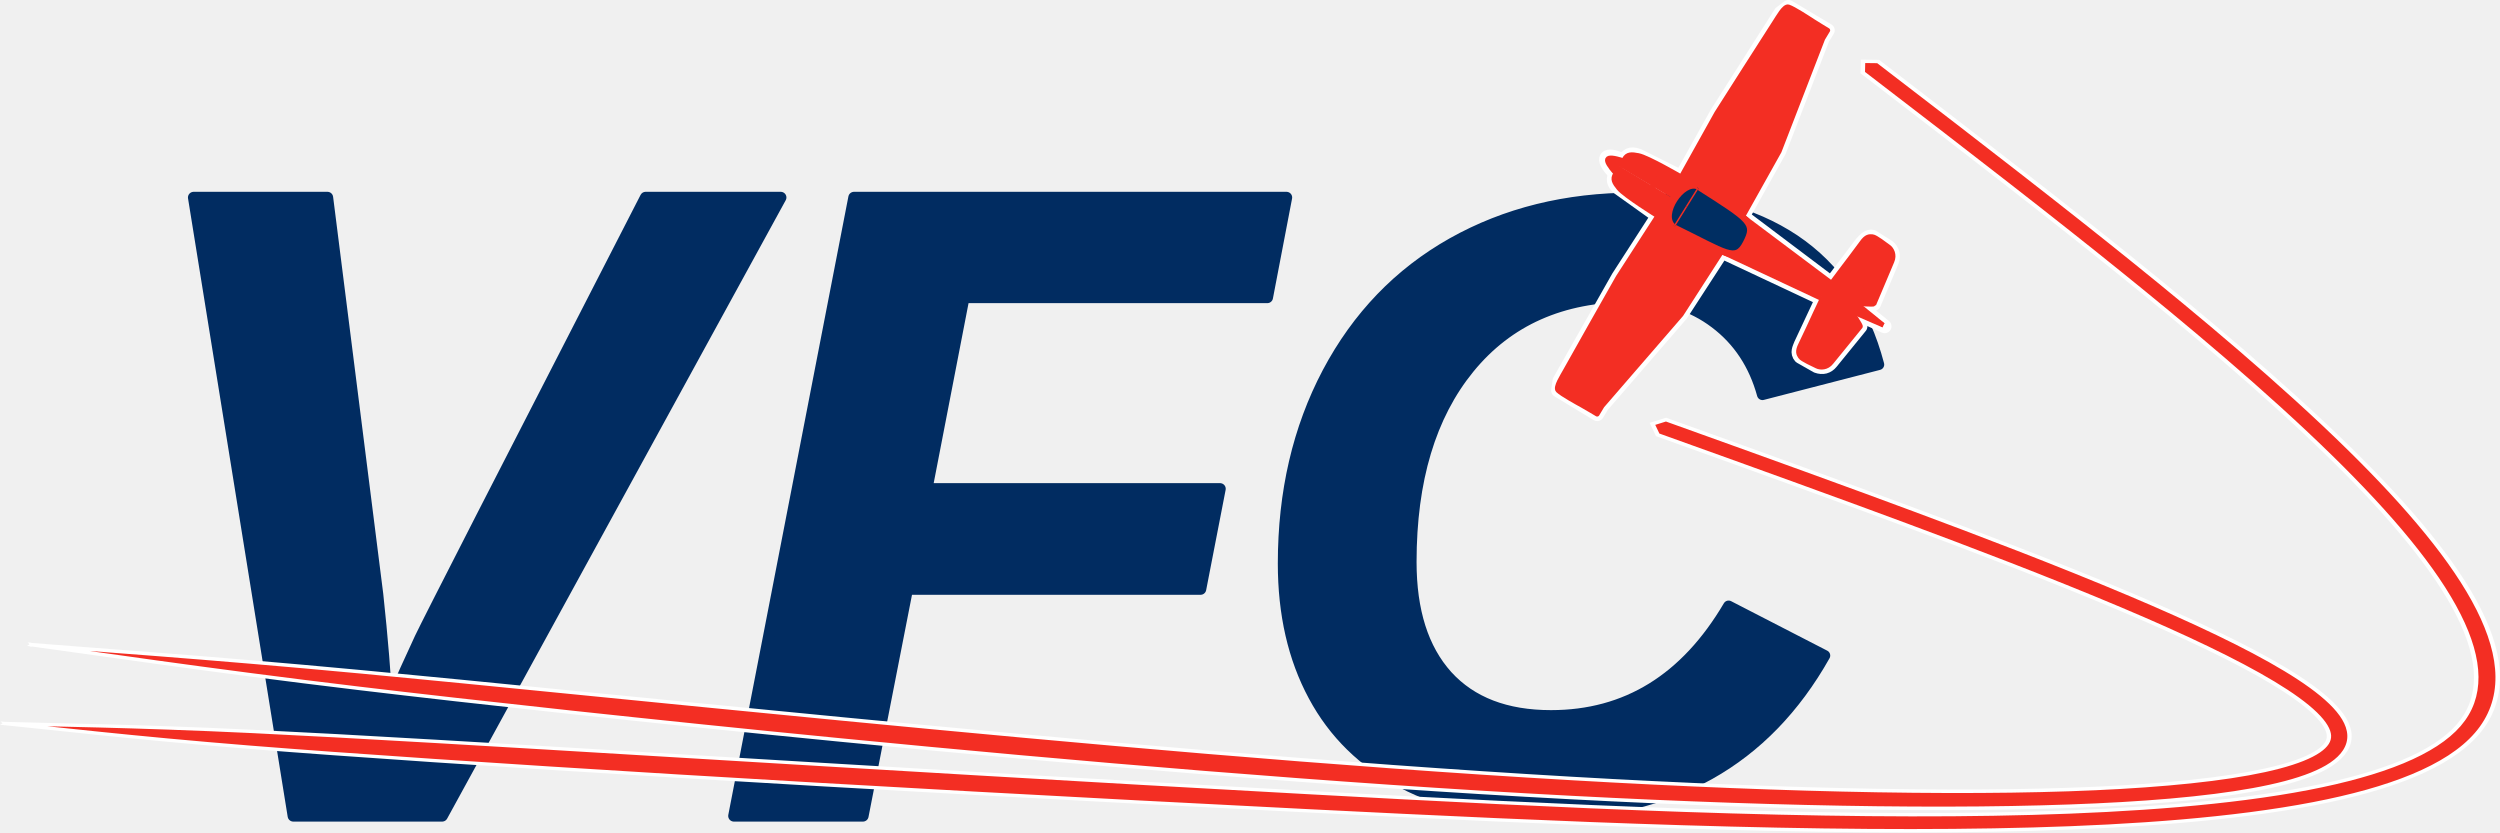
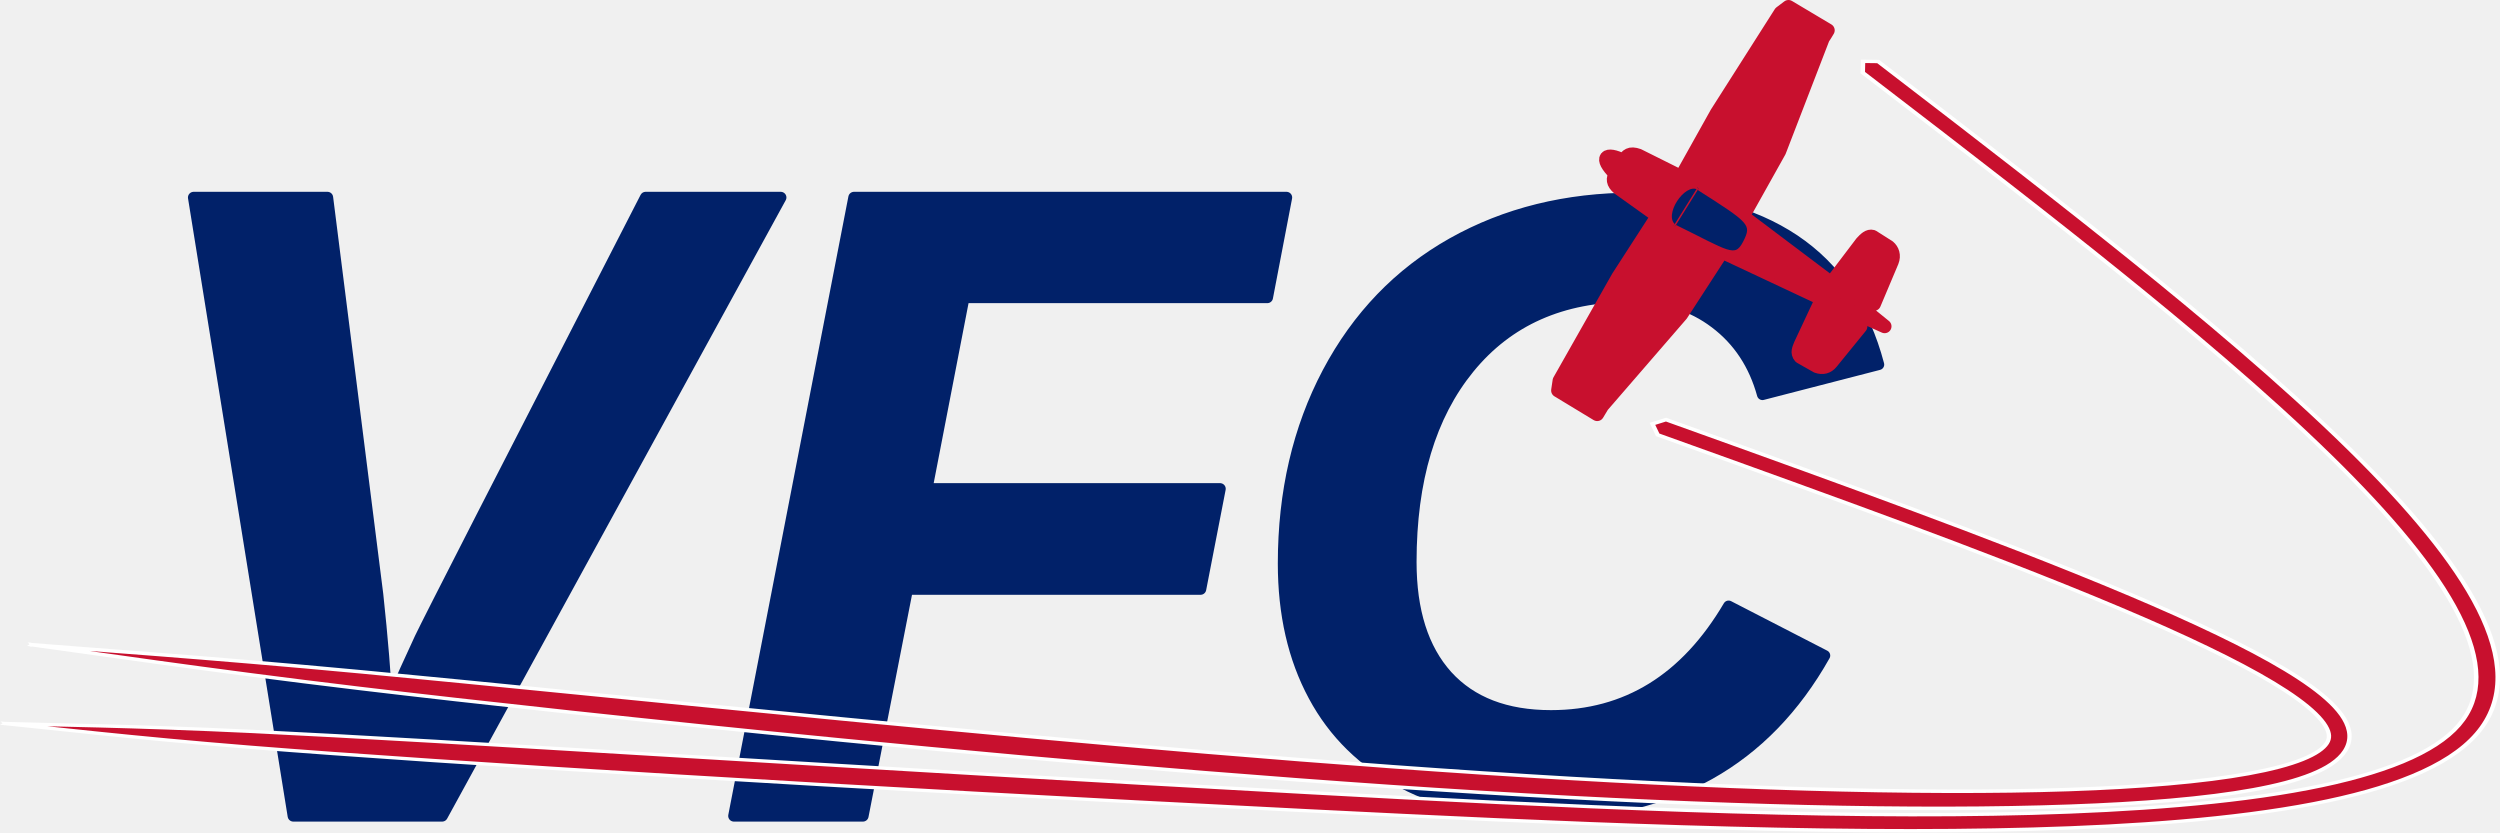
<svg xmlns="http://www.w3.org/2000/svg" width="321.264mm" height="106.971mm" viewBox="0 0 321.264 106.971" version="1.1" id="svg1" xml:space="preserve">
  <defs id="defs1">
    <marker markerWidth="1.05" markerHeight="1" refX="0" refY="0" orient="auto-start-reverse" id="CapRibbon1-7" viewBox="0 0 1.05 1" style="overflow:visible" preserveAspectRatio="xMidYMid" markerUnits="strokeWidth">
      <path style="fill:context-stroke;stroke-linecap:butt" d="M 0,-1 H 2 L 1,0 2,1 H 0 L -0.1,0 Z" transform="scale(0.5)" id="path62-5" />
    </marker>
    <marker markerWidth="0.525" markerHeight="1" refX="0" refY="0" orient="auto-start-reverse" id="CapTriangle-3" viewBox="0 0 0.525 1" style="overflow:visible" preserveAspectRatio="xMidYMid">
      <path style="fill:context-stroke;stroke-linecap:butt" d="M 0,-1 1,0 0,1 -0.05,0 Z" transform="scale(0.5)" id="path61-5" />
    </marker>
    <marker markerWidth="1.05" markerHeight="1" refX="0" refY="0" orient="auto-start-reverse" id="CapRibbon1" viewBox="0 0 1.05 1" style="overflow:visible" preserveAspectRatio="xMidYMid" markerUnits="strokeWidth">
      <path style="fill:context-stroke;stroke-linecap:butt" d="M 0,-1 H 2 L 1,0 2,1 H 0 L -0.1,0 Z" transform="scale(0.5)" id="path62" />
    </marker>
    <marker markerWidth="0.525" markerHeight="1" refX="0" refY="0" orient="auto-start-reverse" id="CapTriangle" viewBox="0 0 0.525 1" style="overflow:visible" preserveAspectRatio="xMidYMid">
      <path style="fill:context-stroke;stroke-linecap:butt" d="M 0,-1 1,0 0,1 -0.05,0 Z" transform="scale(0.5)" id="path61" />
    </marker>
  </defs>
  <g id="layer1" transform="translate(66.65112,220.9103)">
    <g id="g4" transform="translate(6.4,4.9)">
      <g id="g7">
-         <g id="g1" transform="matrix(2.219133,0,0,3.110194,-103.1646,-274.9773)" style="fill:#012c61;fill-opacity:1;stroke:#012c61;stroke-width:0.403;stroke-linejoin:round;stroke-dasharray:none;stroke-opacity:1">
-           <g id="g6" style="fill:#012c61;fill-opacity:1;stroke:#012c61;stroke-width:0.537;stroke-dasharray:none;stroke-opacity:1">
-             <text xml:space="preserve" style="font-style:normal;font-variant:normal;font-weight:normal;font-stretch:normal;font-size:43.974px;font-family:Arial;-inkscape-font-specification:Arial;text-align:start;writing-mode:lr-tb;direction:ltr;text-anchor:start;fill:#012c61;fill-opacity:1;stroke:#012c61;stroke-width:0.555;stroke-dasharray:none;stroke-opacity:1" x="17.261" y="58.624" id="text2" transform="scale(1.183865,0.8446911)">
-               <tspan id="tspan2" style="font-style:italic;font-variant:normal;font-weight:bold;font-stretch:normal;font-family:Arial;-inkscape-font-specification:'Arial Bold Italic';fill:#012c61;fill-opacity:1;stroke:#012c61;stroke-width:0.555;stroke-dasharray:none;stroke-opacity:1" x="17.261" y="58.624">VF</tspan>
+         <g id="g1" transform="matrix(2.219133,0,0,3.110194,-103.1646,-274.9773)" style="fill:#012169;fill-opacity:1;stroke:#012169;stroke-width:0.403;stroke-linejoin:round;stroke-dasharray:none;stroke-opacity:1">
+           <g id="g6" style="fill:#012169;fill-opacity:1;stroke:#012169;stroke-width:0.537;stroke-dasharray:none;stroke-opacity:1">
+             <text xml:space="preserve" style="font-style:normal;font-variant:normal;font-weight:normal;font-stretch:normal;font-size:43.974px;font-family:Arial;-inkscape-font-specification:Arial;text-align:start;writing-mode:lr-tb;direction:ltr;text-anchor:start;fill:#012169;fill-opacity:1;stroke:#012169;stroke-width:0.555;stroke-dasharray:none;stroke-opacity:1" x="17.261" y="58.624" id="text2" transform="scale(1.183865,0.8446911)">
+               <tspan id="tspan2" style="font-style:italic;font-variant:normal;font-weight:bold;font-stretch:normal;font-family:Arial;-inkscape-font-specification:'Arial Bold Italic';fill:#012169;fill-opacity:1;stroke:#012169;stroke-width:0.555;stroke-dasharray:none;stroke-opacity:1" x="17.261" y="58.624">VF</tspan>
            </text>
-             <text xml:space="preserve" style="font-style:normal;font-variant:normal;font-weight:normal;font-stretch:normal;font-size:42.52px;font-family:Arial;-inkscape-font-specification:Arial;text-align:start;writing-mode:lr-tb;direction:ltr;text-anchor:start;fill:#012c61;fill-opacity:1;stroke:#012c61;stroke-width:0.537;stroke-linejoin:round;stroke-dasharray:none;stroke-opacity:1" x="72.155" y="58.093" id="text2-3" transform="scale(1.183865,0.8446911)">
-               <tspan id="tspan2-5" style="font-style:italic;font-variant:normal;font-weight:bold;font-stretch:normal;font-family:Arial;-inkscape-font-specification:'Arial Bold Italic';fill:#012c61;fill-opacity:1;stroke:#012c61;stroke-width:0.537;stroke-dasharray:none;stroke-opacity:1" x="72.155" y="58.093">C</tspan>
+             <text xml:space="preserve" style="font-style:normal;font-variant:normal;font-weight:normal;font-stretch:normal;font-size:42.52px;font-family:Arial;-inkscape-font-specification:Arial;text-align:start;writing-mode:lr-tb;direction:ltr;text-anchor:start;fill:#012169;fill-opacity:1;stroke:#012169;stroke-width:0.537;stroke-linejoin:round;stroke-dasharray:none;stroke-opacity:1" x="72.155" y="58.093" id="text2-3" transform="scale(1.183865,0.8446911)">
+               <tspan id="tspan2-5" style="font-style:italic;font-variant:normal;font-weight:bold;font-stretch:normal;font-family:Arial;-inkscape-font-specification:'Arial Bold Italic';fill:#012169;fill-opacity:1;stroke:#012169;stroke-width:0.537;stroke-dasharray:none;stroke-opacity:1" x="72.155" y="58.093">C</tspan>
            </text>
          </g>
        </g>
-         <path style="fill:#f32e23;fill-opacity:1;fill-rule:nonzero;stroke:#ffffff;stroke-width:0.363;stroke-dasharray:none;stroke-opacity:1;marker-start:url(#CapRibbon1);marker-end:url(#CapTriangle)" d="m -38.563,-107.317 c 4.33,0.715 14.599,2.625 27.478,4.523 9.576,1.412 24.46,3.427 40.407,5.351 19.728,2.38 41.466,4.672 61.214,5.954 9.38,0.609 18.039,0.974 25.755,1.09 8.252,0.124 15.082,-0.042 20.578,-0.434 2.801,-0.2 5.446,-0.476 7.817,-0.849 2.245,-0.352 4.248,-0.791 5.913,-1.335 0.812,-0.265 1.549,-0.557 2.199,-0.88 0.642,-0.319 1.209,-0.673 1.681,-1.07 0.469,-0.395 0.854,-0.841 1.117,-1.347 0.131,-0.253 0.231,-0.519 0.294,-0.796 0.064,-0.277 0.09,-0.561 0.079,-0.848 -0.021,-0.575 -0.188,-1.142 -0.454,-1.692 -0.267,-0.552 -0.643,-1.103 -1.099,-1.649 -0.926,-1.109 -2.234,-2.259 -3.801,-3.427 -1.635,-1.219 -3.576,-2.475 -5.702,-3.739 -2.267,-1.348 -4.756,-2.712 -7.312,-4.047 -6.096,-3.183 -13,-6.417 -18.197,-8.803 -1.432,-0.657 -2.799,-1.279 -4.035,-1.84 -6.438,-2.917 -15.367,-6.864 -16.763,-7.483 l -1.137,0.439 0.439,1.137 c 1.4,0.621 10.32,4.564 16.75,7.478 1.235,0.559 2.598,1.18 4.027,1.836 5.192,2.383 12.063,5.602 18.118,8.764 2.538,1.325 4.997,2.673 7.229,4.001 2.095,1.246 3.982,2.469 5.553,3.64 1.516,1.13 2.705,2.187 3.508,3.15 0.393,0.471 0.681,0.904 0.871,1.296 0.189,0.39 0.273,0.722 0.283,1.003 0.005,0.14 -0.008,0.273 -0.037,0.4 -0.029,0.128 -0.076,0.257 -0.144,0.387 -0.136,0.262 -0.361,0.54 -0.697,0.823 -0.34,0.287 -0.784,0.57 -1.337,0.845 -0.558,0.277 -1.215,0.539 -1.968,0.785 -1.547,0.505 -3.454,0.927 -5.646,1.271 -2.31,0.363 -4.904,0.635 -7.672,0.832 -5.427,0.387 -12.212,0.519 -20.422,0.345 -7.678,-0.162 -16.305,-0.586 -25.654,-1.252 -19.717,-1.405 -41.342,-3.803 -61.088,-6.154 -16.188,-1.927 -30.548,-3.744 -40.442,-4.89 -13.172,-1.525 -23.073,-2.34 -27.703,-2.814 z" id="path1" transform="matrix(1.531114,0,0,1.240243,-9.937537,-9.86296)" />
-         <path style="fill:#f32e23;fill-opacity:1;fill-rule:nonzero;stroke:#ffffff;stroke-width:0.379;stroke-dasharray:none;stroke-opacity:1;marker-start:url(#CapRibbon1-7);marker-end:url(#CapTriangle-3)" d="m 17.645,18.019 c 3.356,0.439 10.75,1.625 20.606,2.688 8.131,0.877 20.78,2.029 35.862,3.262 15.33,1.254 33.157,2.592 53.063,3.94 10.406,0.705 20.918,1.38 31.163,1.804 10.977,0.453 20.783,0.579 29.419,0.255 8.492,-0.318 16.832,-1.125 23.548,-2.872 3.171,-0.825 5.997,-1.863 8.332,-3.172 1.154,-0.647 2.192,-1.362 3.093,-2.152 0.9,-0.789 1.663,-1.654 2.27,-2.601 0.608,-0.949 1.05,-1.968 1.338,-3.046 0.289,-1.083 0.42,-2.219 0.413,-3.396 -0.014,-2.391 -0.6,-4.959 -1.597,-7.627 -1.037,-2.777 -2.528,-5.685 -4.311,-8.639 -1.902,-3.15 -4.147,-6.371 -6.54,-9.542 -5.707,-7.562 -12.674,-15.37 -17.98,-21.145 -1.463,-1.592 -2.865,-3.1 -4.138,-4.459 -6.625,-7.077 -15.946,-16.692 -17.401,-18.198 l -1.273,-0.022 -0.022,1.273 c 1.461,1.512 10.769,11.114 17.381,18.177 1.27,1.356 2.668,2.86 4.126,4.447 5.298,5.767 12.216,13.523 17.868,21.012 2.368,3.138 4.575,6.306 6.436,9.388 1.746,2.893 3.18,5.698 4.166,8.339 0.95,2.542 1.47,4.893 1.483,7.008 0.006,1.036 -0.109,2.01 -0.352,2.921 -0.241,0.905 -0.61,1.751 -1.114,2.539 -0.505,0.788 -1.152,1.527 -1.941,2.219 -0.792,0.694 -1.722,1.339 -2.786,1.935 -2.158,1.209 -4.828,2.199 -7.905,3 -6.528,1.698 -14.715,2.499 -23.162,2.815 -8.562,0.321 -18.333,0.162 -29.27,-0.343 C 148.212,27.355 137.715,26.618 127.322,25.852 107.319,24.377 89.737,22.945 74.299,21.688 58.964,20.44 46.824,19.455 38.405,18.913 28.43,18.27 21.096,18.168 17.645,18.019 Z" id="path1-9" transform="matrix(1.532024,0,0,1.135791,-99.46959,-153.2987)" />
-         <g id="g3" transform="matrix(1.962035,-0.4891902,0.4891902,1.962035,-138.578,-191.1887)" style="fill:#f32e23;fill-opacity:1;stroke:#f32e23;stroke-opacity:1">
-           <g id="g5">
-             <path style="fill:none;stroke:#ffffff;stroke-width:0.872;stroke-linecap:square;stroke-linejoin:round;stroke-dasharray:none;stroke-opacity:1;paint-order:markers fill stroke" d="m 136.53,27.978 3.173,-3.379 5.482,-5.208 0.577,-0.245 2.067,2.052 -0.219,0.219 -0.207,0.192 -4.428,6.302 -3.245,3.454 4.424,5.464 2.497,-2.009 c 0.267,-0.178 0.537,-0.339 0.761,-0.211 l 0.834,0.877 c 0.185,0.252 0.225,0.615 -0.017,0.952 l -1.758,2.344 -1.042,-0.256 1.351,1.798 -1.749,-1.377 0.256,1.02 -2.344,1.758 c -0.306,0.23 -0.623,0.234 -0.952,0.017 l -0.877,-0.834 c -0.165,-0.318 0.054,-0.531 0.211,-0.761 l 2.018,-2.482 -5.451,-4.437 -3.475,3.243 -6.275,4.415 -0.219,0.219 -0.219,0.219 -2.052,-2.067 0.24,-0.579 5.208,-5.482 3.38,-3.169 -1.97,-2.308 c -0.302,-0.42 -0.228,-0.683 0.017,-0.93 -0.783,-1.287 -0.253,-1.517 0.686,-0.701 0.319,-0.252 0.514,-0.409 1.01,-0.082 z" id="path2" />
-             <g id="g2" transform="matrix(0.02957688,3.9147314e-8,2.013381e-8,0.02957697,124.0847,8.540307)" style="fill:#f32e23;fill-opacity:1;stroke:#f32e23;stroke-opacity:1">
-               <path style="fill:#f32e23;fill-opacity:1;stroke:#f32e23;stroke-width:0;stroke-linecap:round;stroke-linejoin:round;stroke-dasharray:none;stroke-opacity:1" d="M 762.552,1068.078 532.944,776.268 470.201,839.011 Z" id="path1-5" />
-               <path style="fill:#f32e23;fill-opacity:1;fill-rule:evenodd;stroke:#f32e23;stroke-width:10;stroke-linecap:butt;stroke-linejoin:round;stroke-miterlimit:4;stroke-dasharray:none;stroke-opacity:1" d="m 299.306,604.295 -13.896,12.64 c -10.017,9.112 -6.725,18.147 -0.563,31.457 8.556,18.481 66.602,78.045 66.602,78.045 L 237.163,833.58 c 0,0 -152.816,160.909 -159.812,168.802 -6.76,7.627 -29.502,28.074 -24.387,36.148 6.532,10.311 32.669,34.501 42.799,43.896 6.829,6.333 26.566,25.989 26.566,25.989 l 14.834,-14.834 212.143,-149.286 116.768,-109.712 c 0,0 11.445,11.443 25.344,11.88 11.631,0.366 18.8,-0.4 25.933,-6.679 l 9.249,-8.14" id="path1952" />
-               <path style="fill:#f32e23;fill-opacity:1;fill-rule:evenodd;stroke:#f32e23;stroke-width:10;stroke-linecap:butt;stroke-linejoin:round;stroke-miterlimit:4;stroke-dasharray:none;stroke-opacity:1" d="m 706.179,1027.004 c 0,0 12.413,33.719 10.628,35.505 -1.786,1.786 -66.029,49.075 -79.25,59.423 -12.255,9.592 -25.932,5.923 -32.179,0.577 -6.158,-5.27 -27.592,-21.956 -29.643,-28.214 -2.107,-6.429 -4.333,-12.459 7.143,-25.714 10.097,-11.663 39.253,-48.32 46.429,-57.143 L 651.092,984.652 466.545,834.564" id="path1954" />
-               <path style="fill:#f32e23;fill-opacity:1;fill-rule:evenodd;stroke:#f32e23;stroke-width:10;stroke-linecap:butt;stroke-linejoin:round;stroke-miterlimit:4;stroke-dasharray:none;stroke-opacity:1" d="m 586.99,1106.733 c 0,0 7.082,-7.536 10.087,-10.383 2.5,2.709 10.801,11.515 10.801,11.515 l 90.714,-85.714" id="path1956" />
-               <path style="fill:#f32e23;fill-opacity:1;fill-rule:evenodd;stroke:#f32e23;stroke-width:10;stroke-linecap:butt;stroke-linejoin:round;stroke-miterlimit:4;stroke-dasharray:none;stroke-opacity:1" d="M 751.078,1053.952 C 750.363,1051.809 609.078,905.038 598.143,894.833 586.653,884.093 549.649,855.38 549.649,855.38" id="path1958" />
-               <path style="fill:#f32e23;fill-opacity:1;fill-rule:evenodd;stroke:#f32e23;stroke-width:10;stroke-linecap:butt;stroke-linejoin:round;stroke-miterlimit:4;stroke-dasharray:none;stroke-opacity:1" d="M 765.508,1071.874 650.814,984.164" id="path1960" />
-               <path id="path2848" d="m 298.673,604.927 12.641,-13.896 c 9.112,-10.017 18.147,-6.725 31.457,-0.563 18.481,8.556 78.045,66.602 78.045,66.602 L 527.959,542.785 c 0,0 160.909,-152.816 168.802,-159.812 7.627,-6.76 28.074,-29.502 36.148,-24.387 10.311,6.532 34.501,32.669 43.896,42.799 6.333,6.829 25.989,26.566 25.989,26.566 L 787.959,442.785 638.673,654.928 528.962,771.695 c 0,0 11.443,11.445 11.88,25.344 0.366,11.631 -0.219,18.963 -6.679,25.933 l -7.635,8.239" style="fill:#f32e23;fill-opacity:1;fill-rule:evenodd;stroke:#f32e23;stroke-width:10;stroke-linecap:butt;stroke-linejoin:round;stroke-miterlimit:4;stroke-dasharray:none;stroke-opacity:1" />
-               <path id="path2850" d="m 721.13,1012.557 c 0,0 33.972,11.656 35.758,9.87 1.786,-1.786 49.075,-66.029 59.423,-79.25 9.592,-12.255 5.923,-25.932 0.577,-32.179 -5.27,-6.158 -21.956,-27.592 -28.214,-29.643 -6.429,-2.107 -12.459,-4.333 -25.714,7.143 -11.663,10.097 -48.32,39.253 -57.143,46.429 L 679.03,956.713 528.943,772.166" style="fill:#f32e23;fill-opacity:1;fill-rule:evenodd;stroke:#f32e23;stroke-width:10;stroke-linecap:butt;stroke-linejoin:round;stroke-miterlimit:4;stroke-dasharray:none;stroke-opacity:1" />
-               <path id="path2852" d="m 801.112,892.611 c 0,0 -7.536,7.082 -10.383,10.087 2.709,2.5 11.515,10.801 11.515,10.801 l -85.714,90.714" style="fill:#f32e23;fill-opacity:1;fill-rule:evenodd;stroke:#f32e23;stroke-width:10;stroke-linecap:butt;stroke-linejoin:round;stroke-miterlimit:4;stroke-dasharray:none;stroke-opacity:1" />
-               <path id="path2854" d="M 747.259,1057.056 C 745.116,1056.342 599.417,914.699 589.212,903.764 578.472,892.274 549.759,855.27 549.759,855.27" style="fill:#f32e23;fill-opacity:1;fill-rule:evenodd;stroke:#f32e23;stroke-width:10;stroke-linecap:butt;stroke-linejoin:round;stroke-miterlimit:4;stroke-dasharray:none;stroke-opacity:1" />
-               <path id="path2856" d="M 764.737,1071.129 678.543,956.435" style="fill:#f32e23;fill-opacity:1;fill-rule:evenodd;stroke:#f32e23;stroke-width:10;stroke-linecap:butt;stroke-linejoin:round;stroke-miterlimit:4;stroke-dasharray:none;stroke-opacity:1" />
-               <path style="fill:#f32e23;fill-opacity:1;fill-rule:evenodd;stroke:#f32e23;stroke-width:10;stroke-linecap:butt;stroke-linejoin:round;stroke-miterlimit:4;stroke-dasharray:none;stroke-opacity:1" d="M 348.592,945.009 237.163,833.58" id="path1890" />
-               <path style="fill:#f32e23;fill-opacity:1;fill-rule:evenodd;stroke:#f32e23;stroke-width:10;stroke-linecap:butt;stroke-linejoin:round;stroke-miterlimit:4;stroke-dasharray:none;stroke-opacity:1" d="m 136.092,1093.937 -75,-75" id="path1892" />
-               <path style="fill:#f32e23;fill-opacity:1;fill-rule:evenodd;stroke:#f32e23;stroke-width:10;stroke-linecap:butt;stroke-linejoin:round;stroke-miterlimit:4;stroke-dasharray:none;stroke-opacity:1" d="m 466.806,834.652 -15,-27.143 -123.214,117.5 -209.286,152.857" id="path1894" />
-               <path style="fill:#f32e23;fill-opacity:1;fill-rule:evenodd;stroke:#f32e23;stroke-width:10;stroke-linecap:butt;stroke-linejoin:round;stroke-miterlimit:4;stroke-dasharray:none;stroke-opacity:1" d="M 436.806,822.509 346.092,731.795" id="path1898" />
-               <path style="fill:#f32e23;fill-opacity:1;fill-rule:evenodd;stroke:#f32e23;stroke-width:10;stroke-linecap:butt;stroke-linejoin:round;stroke-miterlimit:4;stroke-dasharray:none;stroke-opacity:1" d="m 426.628,663.044 c -2.143,2.143 -69.643,68.929 -69.643,68.929" id="path1900" />
-               <path style="fill:#002e62;fill-opacity:1;fill-rule:evenodd;stroke:#f32e23;stroke-width:10;stroke-linecap:butt;stroke-linejoin:round;stroke-miterlimit:4;stroke-dasharray:none;stroke-opacity:1" d="m 450.01,687.257 c -27.233,-21.221 -92.386,37.746 -70.714,68.571" id="path1904" />
-               <path style="fill:#f32e23;fill-opacity:1;fill-rule:evenodd;stroke:#f32e23;stroke-width:10;stroke-linecap:butt;stroke-linejoin:round;stroke-miterlimit:4;stroke-dasharray:none;stroke-opacity:1" d="m 391.628,628.759 c -2.143,2.143 -68.571,67.143 -68.571,67.143" id="path1906" />
-               <path style="fill:#f32e23;fill-opacity:1;fill-rule:evenodd;stroke:#f32e23;stroke-width:10;stroke-linecap:butt;stroke-linejoin:round;stroke-miterlimit:4;stroke-dasharray:none;stroke-opacity:1" d="M 364.633,739.614 351.844,726.825" id="path1908" />
-               <path style="fill:#f32e23;fill-opacity:1;fill-rule:evenodd;stroke:#f32e23;stroke-width:10;stroke-linecap:butt;stroke-linejoin:round;stroke-miterlimit:4;stroke-dasharray:none;stroke-opacity:1" d="M 639.464,654.367 528.035,542.938" id="path3688" />
-               <path style="fill:#f32e23;fill-opacity:1;fill-rule:evenodd;stroke:#f32e23;stroke-width:10;stroke-linecap:butt;stroke-linejoin:round;stroke-miterlimit:4;stroke-dasharray:none;stroke-opacity:1" d="M 788.392,441.867 713.392,366.867" id="path3690" />
-               <path style="fill:#f32e23;fill-opacity:1;fill-rule:evenodd;stroke:#f32e23;stroke-width:10;stroke-linecap:butt;stroke-linejoin:round;stroke-miterlimit:4;stroke-dasharray:none;stroke-opacity:1" d="m 529.106,772.581 -27.143,-15 L 619.464,634.367 772.321,425.081" id="path3692" />
-               <path style="fill:#f32e23;fill-opacity:1;fill-rule:evenodd;stroke:#f32e23;stroke-width:10;stroke-linecap:butt;stroke-linejoin:round;stroke-miterlimit:4;stroke-dasharray:none;stroke-opacity:1" d="M 516.964,742.581 426.249,651.867" id="path3694" />
-               <path style="fill:#002e62;fill-opacity:1;fill-rule:evenodd;stroke:#f32e23;stroke-width:10;stroke-linecap:butt;stroke-linejoin:round;stroke-miterlimit:4;stroke-dasharray:none;stroke-opacity:1" d="m 452.032,689.725 c 90.731,95.803 98.616,103.318 67.95,138.197 -29.858,33.96 -42.661,10.897 -138.665,-69.625" id="path1896" />
-               <path style="fill:#f32e23;fill-opacity:1;fill-rule:evenodd;stroke:#f32e23;stroke-width:10;stroke-linecap:butt;stroke-linejoin:round;stroke-miterlimit:4;stroke-dasharray:none;stroke-opacity:1" d="M 433.558,669.975 420.769,657.186" id="path3696" />
-               <path style="fill:#f32e23;fill-opacity:1;fill-rule:evenodd;stroke:#f32e23;stroke-width:10;stroke-linecap:butt;stroke-linejoin:round;stroke-miterlimit:4;stroke-dasharray:none;stroke-opacity:1" d="m 308.611,593.242 c -37.271,-23.02 -40.933,-13.901 -22.5,22.5" id="path3698" />
+         <path style="fill:#c8102e;fill-opacity:1;fill-rule:nonzero;stroke:#ffffff;stroke-width:0.363;stroke-dasharray:none;stroke-opacity:1;marker-start:url(#CapRibbon1);marker-end:url(#CapTriangle)" d="m -38.563,-107.317 c 4.33,0.715 14.599,2.625 27.478,4.523 9.576,1.412 24.46,3.427 40.407,5.351 19.728,2.38 41.466,4.672 61.214,5.954 9.38,0.609 18.039,0.974 25.755,1.09 8.252,0.124 15.082,-0.042 20.578,-0.434 2.801,-0.2 5.446,-0.476 7.817,-0.849 2.245,-0.352 4.248,-0.791 5.913,-1.335 0.812,-0.265 1.549,-0.557 2.199,-0.88 0.642,-0.319 1.209,-0.673 1.681,-1.07 0.469,-0.395 0.854,-0.841 1.117,-1.347 0.131,-0.253 0.231,-0.519 0.294,-0.796 0.064,-0.277 0.09,-0.561 0.079,-0.848 -0.021,-0.575 -0.188,-1.142 -0.454,-1.692 -0.267,-0.552 -0.643,-1.103 -1.099,-1.649 -0.926,-1.109 -2.234,-2.259 -3.801,-3.427 -1.635,-1.219 -3.576,-2.475 -5.702,-3.739 -2.267,-1.348 -4.756,-2.712 -7.312,-4.047 -6.096,-3.183 -13,-6.417 -18.197,-8.803 -1.432,-0.657 -2.799,-1.279 -4.035,-1.84 -6.438,-2.917 -15.367,-6.864 -16.763,-7.483 l -1.137,0.439 0.439,1.137 c 1.4,0.621 10.32,4.564 16.75,7.478 1.235,0.559 2.598,1.18 4.027,1.836 5.192,2.383 12.063,5.602 18.118,8.764 2.538,1.325 4.997,2.673 7.229,4.001 2.095,1.246 3.982,2.469 5.553,3.64 1.516,1.13 2.705,2.187 3.508,3.15 0.393,0.471 0.681,0.904 0.871,1.296 0.189,0.39 0.273,0.722 0.283,1.003 0.005,0.14 -0.008,0.273 -0.037,0.4 -0.029,0.128 -0.076,0.257 -0.144,0.387 -0.136,0.262 -0.361,0.54 -0.697,0.823 -0.34,0.287 -0.784,0.57 -1.337,0.845 -0.558,0.277 -1.215,0.539 -1.968,0.785 -1.547,0.505 -3.454,0.927 -5.646,1.271 -2.31,0.363 -4.904,0.635 -7.672,0.832 -5.427,0.387 -12.212,0.519 -20.422,0.345 -7.678,-0.162 -16.305,-0.586 -25.654,-1.252 -19.717,-1.405 -41.342,-3.803 -61.088,-6.154 -16.188,-1.927 -30.548,-3.744 -40.442,-4.89 -13.172,-1.525 -23.073,-2.34 -27.703,-2.814 z" id="path1" transform="matrix(1.531114,0,0,1.240243,-9.937537,-9.86296)" />
+         <path style="fill:#c8102e;fill-opacity:1;fill-rule:nonzero;stroke:#ffffff;stroke-width:0.379;stroke-dasharray:none;stroke-opacity:1;marker-start:url(#CapRibbon1-7);marker-end:url(#CapTriangle-3)" d="m 17.645,18.019 c 3.356,0.439 10.75,1.625 20.606,2.688 8.131,0.877 20.78,2.029 35.862,3.262 15.33,1.254 33.157,2.592 53.063,3.94 10.406,0.705 20.918,1.38 31.163,1.804 10.977,0.453 20.783,0.579 29.419,0.255 8.492,-0.318 16.832,-1.125 23.548,-2.872 3.171,-0.825 5.997,-1.863 8.332,-3.172 1.154,-0.647 2.192,-1.362 3.093,-2.152 0.9,-0.789 1.663,-1.654 2.27,-2.601 0.608,-0.949 1.05,-1.968 1.338,-3.046 0.289,-1.083 0.42,-2.219 0.413,-3.396 -0.014,-2.391 -0.6,-4.959 -1.597,-7.627 -1.037,-2.777 -2.528,-5.685 -4.311,-8.639 -1.902,-3.15 -4.147,-6.371 -6.54,-9.542 -5.707,-7.562 -12.674,-15.37 -17.98,-21.145 -1.463,-1.592 -2.865,-3.1 -4.138,-4.459 -6.625,-7.077 -15.946,-16.692 -17.401,-18.198 l -1.273,-0.022 -0.022,1.273 c 1.461,1.512 10.769,11.114 17.381,18.177 1.27,1.356 2.668,2.86 4.126,4.447 5.298,5.767 12.216,13.523 17.868,21.012 2.368,3.138 4.575,6.306 6.436,9.388 1.746,2.893 3.18,5.698 4.166,8.339 0.95,2.542 1.47,4.893 1.483,7.008 0.006,1.036 -0.109,2.01 -0.352,2.921 -0.241,0.905 -0.61,1.751 -1.114,2.539 -0.505,0.788 -1.152,1.527 -1.941,2.219 -0.792,0.694 -1.722,1.339 -2.786,1.935 -2.158,1.209 -4.828,2.199 -7.905,3 -6.528,1.698 -14.715,2.499 -23.162,2.815 -8.562,0.321 -18.333,0.162 -29.27,-0.343 C 148.212,27.355 137.715,26.618 127.322,25.852 107.319,24.377 89.737,22.945 74.299,21.688 58.964,20.44 46.824,19.455 38.405,18.913 28.43,18.27 21.096,18.168 17.645,18.019 Z" id="path1-9" transform="matrix(1.532024,0,0,1.135791,-99.46959,-153.2987)" />
+         <g id="g3" transform="matrix(1.962035,-0.4891902,0.4891902,1.962035,-138.578,-191.1887)" style="fill:#c8102e;fill-opacity:1;stroke:#c8102e;stroke-opacity:1">
+           <g id="g5" style="fill:#c8102e;fill-opacity:1;stroke:#c8102e;stroke-opacity:1">
+             <path style="fill:#c8102e;stroke:#c8102e;stroke-width:0.872;stroke-linecap:square;stroke-linejoin:round;stroke-dasharray:none;stroke-opacity:1;paint-order:markers fill stroke;fill-opacity:1" d="m 136.53,27.978 3.173,-3.379 5.482,-5.208 0.577,-0.245 2.067,2.052 -0.219,0.219 -0.207,0.192 -4.428,6.302 -3.245,3.454 4.424,5.464 2.497,-2.009 c 0.267,-0.178 0.537,-0.339 0.761,-0.211 l 0.834,0.877 c 0.185,0.252 0.225,0.615 -0.017,0.952 l -1.758,2.344 -1.042,-0.256 1.351,1.798 -1.749,-1.377 0.256,1.02 -2.344,1.758 c -0.306,0.23 -0.623,0.234 -0.952,0.017 l -0.877,-0.834 c -0.165,-0.318 0.054,-0.531 0.211,-0.761 l 2.018,-2.482 -5.451,-4.437 -3.475,3.243 -6.275,4.415 -0.219,0.219 -0.219,0.219 -2.052,-2.067 0.24,-0.579 5.208,-5.482 3.38,-3.169 -1.97,-2.308 c -0.302,-0.42 -0.228,-0.683 0.017,-0.93 -0.783,-1.287 -0.253,-1.517 0.686,-0.701 0.319,-0.252 0.514,-0.409 1.01,-0.082 z" id="path2" />
+             <g id="g2" transform="matrix(0.02957688,3.9147314e-8,2.013381e-8,0.02957697,124.0847,8.540307)" style="fill:#c8102e;fill-opacity:1;stroke:#c8102e;stroke-opacity:1">
+               <path style="fill:#c8102e;fill-opacity:1;stroke:#c8102e;stroke-width:0;stroke-linecap:round;stroke-linejoin:round;stroke-dasharray:none;stroke-opacity:1" d="M 762.552,1068.078 532.944,776.268 470.201,839.011 Z" id="path1-5" />
+               <path style="fill:#c8102e;fill-opacity:1;fill-rule:evenodd;stroke:#c8102e;stroke-width:10;stroke-linecap:butt;stroke-linejoin:round;stroke-miterlimit:4;stroke-dasharray:none;stroke-opacity:1" d="m 299.306,604.295 -13.896,12.64 c -10.017,9.112 -6.725,18.147 -0.563,31.457 8.556,18.481 66.602,78.045 66.602,78.045 L 237.163,833.58 c 0,0 -152.816,160.909 -159.812,168.802 -6.76,7.627 -29.502,28.074 -24.387,36.148 6.532,10.311 32.669,34.501 42.799,43.896 6.829,6.333 26.566,25.989 26.566,25.989 l 14.834,-14.834 212.143,-149.286 116.768,-109.712 c 0,0 11.445,11.443 25.344,11.88 11.631,0.366 18.8,-0.4 25.933,-6.679 l 9.249,-8.14" id="path1952" />
+               <path style="fill:#c8102e;fill-opacity:1;fill-rule:evenodd;stroke:#c8102e;stroke-width:10;stroke-linecap:butt;stroke-linejoin:round;stroke-miterlimit:4;stroke-dasharray:none;stroke-opacity:1" d="m 706.179,1027.004 c 0,0 12.413,33.719 10.628,35.505 -1.786,1.786 -66.029,49.075 -79.25,59.423 -12.255,9.592 -25.932,5.923 -32.179,0.577 -6.158,-5.27 -27.592,-21.956 -29.643,-28.214 -2.107,-6.429 -4.333,-12.459 7.143,-25.714 10.097,-11.663 39.253,-48.32 46.429,-57.143 L 651.092,984.652 466.545,834.564" id="path1954" />
+               <path style="fill:#c8102e;fill-opacity:1;fill-rule:evenodd;stroke:#c8102e;stroke-width:10;stroke-linecap:butt;stroke-linejoin:round;stroke-miterlimit:4;stroke-dasharray:none;stroke-opacity:1" d="m 586.99,1106.733 c 0,0 7.082,-7.536 10.087,-10.383 2.5,2.709 10.801,11.515 10.801,11.515 l 90.714,-85.714" id="path1956" />
+               <path style="fill:#c8102e;fill-opacity:1;fill-rule:evenodd;stroke:#c8102e;stroke-width:10;stroke-linecap:butt;stroke-linejoin:round;stroke-miterlimit:4;stroke-dasharray:none;stroke-opacity:1" d="M 751.078,1053.952 C 750.363,1051.809 609.078,905.038 598.143,894.833 586.653,884.093 549.649,855.38 549.649,855.38" id="path1958" />
+               <path style="fill:#c8102e;fill-opacity:1;fill-rule:evenodd;stroke:#c8102e;stroke-width:10;stroke-linecap:butt;stroke-linejoin:round;stroke-miterlimit:4;stroke-dasharray:none;stroke-opacity:1" d="M 765.508,1071.874 650.814,984.164" id="path1960" />
+               <path id="path2848" d="m 298.673,604.927 12.641,-13.896 c 9.112,-10.017 18.147,-6.725 31.457,-0.563 18.481,8.556 78.045,66.602 78.045,66.602 L 527.959,542.785 c 0,0 160.909,-152.816 168.802,-159.812 7.627,-6.76 28.074,-29.502 36.148,-24.387 10.311,6.532 34.501,32.669 43.896,42.799 6.333,6.829 25.989,26.566 25.989,26.566 L 787.959,442.785 638.673,654.928 528.962,771.695 c 0,0 11.443,11.445 11.88,25.344 0.366,11.631 -0.219,18.963 -6.679,25.933 l -7.635,8.239" style="fill:#c8102e;fill-opacity:1;fill-rule:evenodd;stroke:#c8102e;stroke-width:10;stroke-linecap:butt;stroke-linejoin:round;stroke-miterlimit:4;stroke-dasharray:none;stroke-opacity:1" />
+               <path id="path2850" d="m 721.13,1012.557 c 0,0 33.972,11.656 35.758,9.87 1.786,-1.786 49.075,-66.029 59.423,-79.25 9.592,-12.255 5.923,-25.932 0.577,-32.179 -5.27,-6.158 -21.956,-27.592 -28.214,-29.643 -6.429,-2.107 -12.459,-4.333 -25.714,7.143 -11.663,10.097 -48.32,39.253 -57.143,46.429 L 679.03,956.713 528.943,772.166" style="fill:#c8102e;fill-opacity:1;fill-rule:evenodd;stroke:#c8102e;stroke-width:10;stroke-linecap:butt;stroke-linejoin:round;stroke-miterlimit:4;stroke-dasharray:none;stroke-opacity:1" />
+               <path id="path2852" d="m 801.112,892.611 c 0,0 -7.536,7.082 -10.383,10.087 2.709,2.5 11.515,10.801 11.515,10.801 l -85.714,90.714" style="fill:#c8102e;fill-opacity:1;fill-rule:evenodd;stroke:#c8102e;stroke-width:10;stroke-linecap:butt;stroke-linejoin:round;stroke-miterlimit:4;stroke-dasharray:none;stroke-opacity:1" />
+               <path id="path2854" d="M 747.259,1057.056 C 745.116,1056.342 599.417,914.699 589.212,903.764 578.472,892.274 549.759,855.27 549.759,855.27" style="fill:#c8102e;fill-opacity:1;fill-rule:evenodd;stroke:#c8102e;stroke-width:10;stroke-linecap:butt;stroke-linejoin:round;stroke-miterlimit:4;stroke-dasharray:none;stroke-opacity:1" />
+               <path id="path2856" d="M 764.737,1071.129 678.543,956.435" style="fill:#c8102e;fill-opacity:1;fill-rule:evenodd;stroke:#c8102e;stroke-width:10;stroke-linecap:butt;stroke-linejoin:round;stroke-miterlimit:4;stroke-dasharray:none;stroke-opacity:1" />
+               <path style="fill:#c8102e;fill-opacity:1;fill-rule:evenodd;stroke:#c8102e;stroke-width:10;stroke-linecap:butt;stroke-linejoin:round;stroke-miterlimit:4;stroke-dasharray:none;stroke-opacity:1" d="M 348.592,945.009 237.163,833.58" id="path1890" />
+               <path style="fill:#c8102e;fill-opacity:1;fill-rule:evenodd;stroke:#c8102e;stroke-width:10;stroke-linecap:butt;stroke-linejoin:round;stroke-miterlimit:4;stroke-dasharray:none;stroke-opacity:1" d="m 136.092,1093.937 -75,-75" id="path1892" />
+               <path style="fill:#c8102e;fill-opacity:1;fill-rule:evenodd;stroke:#c8102e;stroke-width:10;stroke-linecap:butt;stroke-linejoin:round;stroke-miterlimit:4;stroke-dasharray:none;stroke-opacity:1" d="m 466.806,834.652 -15,-27.143 -123.214,117.5 -209.286,152.857" id="path1894" />
+               <path style="fill:#c8102e;fill-opacity:1;fill-rule:evenodd;stroke:#c8102e;stroke-width:10;stroke-linecap:butt;stroke-linejoin:round;stroke-miterlimit:4;stroke-dasharray:none;stroke-opacity:1" d="M 436.806,822.509 346.092,731.795" id="path1898" />
+               <path style="fill:#c8102e;fill-opacity:1;fill-rule:evenodd;stroke:#c8102e;stroke-width:10;stroke-linecap:butt;stroke-linejoin:round;stroke-miterlimit:4;stroke-dasharray:none;stroke-opacity:1" d="m 426.628,663.044 c -2.143,2.143 -69.643,68.929 -69.643,68.929" id="path1900" />
+               <path style="fill:#012169;fill-opacity:1;fill-rule:evenodd;stroke:#c8102e;stroke-width:10;stroke-linecap:butt;stroke-linejoin:round;stroke-miterlimit:4;stroke-dasharray:none;stroke-opacity:1" d="m 450.01,687.257 c -27.233,-21.221 -92.386,37.746 -70.714,68.571" id="path1904" />
+               <path style="fill:#c8102e;fill-opacity:1;fill-rule:evenodd;stroke:#c8102e;stroke-width:10;stroke-linecap:butt;stroke-linejoin:round;stroke-miterlimit:4;stroke-dasharray:none;stroke-opacity:1" d="m 391.628,628.759 c -2.143,2.143 -68.571,67.143 -68.571,67.143" id="path1906" />
+               <path style="fill:#c8102e;fill-opacity:1;fill-rule:evenodd;stroke:#c8102e;stroke-width:10;stroke-linecap:butt;stroke-linejoin:round;stroke-miterlimit:4;stroke-dasharray:none;stroke-opacity:1" d="M 364.633,739.614 351.844,726.825" id="path1908" />
+               <path style="fill:#c8102e;fill-opacity:1;fill-rule:evenodd;stroke:#c8102e;stroke-width:10;stroke-linecap:butt;stroke-linejoin:round;stroke-miterlimit:4;stroke-dasharray:none;stroke-opacity:1" d="M 639.464,654.367 528.035,542.938" id="path3688" />
+               <path style="fill:#c8102e;fill-opacity:1;fill-rule:evenodd;stroke:#c8102e;stroke-width:10;stroke-linecap:butt;stroke-linejoin:round;stroke-miterlimit:4;stroke-dasharray:none;stroke-opacity:1" d="M 788.392,441.867 713.392,366.867" id="path3690" />
+               <path style="fill:#c8102e;fill-opacity:1;fill-rule:evenodd;stroke:#c8102e;stroke-width:10;stroke-linecap:butt;stroke-linejoin:round;stroke-miterlimit:4;stroke-dasharray:none;stroke-opacity:1" d="m 529.106,772.581 -27.143,-15 L 619.464,634.367 772.321,425.081" id="path3692" />
+               <path style="fill:#c8102e;fill-opacity:1;fill-rule:evenodd;stroke:#c8102e;stroke-width:10;stroke-linecap:butt;stroke-linejoin:round;stroke-miterlimit:4;stroke-dasharray:none;stroke-opacity:1" d="M 516.964,742.581 426.249,651.867" id="path3694" />
+               <path style="fill:#012169;fill-opacity:1;fill-rule:evenodd;stroke:#c8102e;stroke-width:10;stroke-linecap:butt;stroke-linejoin:round;stroke-miterlimit:4;stroke-dasharray:none;stroke-opacity:1" d="m 452.032,689.725 c 90.731,95.803 98.616,103.318 67.95,138.197 -29.858,33.96 -42.661,10.897 -138.665,-69.625" id="path1896" />
+               <path style="fill:#c8102e;fill-opacity:1;fill-rule:evenodd;stroke:#c8102e;stroke-width:10;stroke-linecap:butt;stroke-linejoin:round;stroke-miterlimit:4;stroke-dasharray:none;stroke-opacity:1" d="M 433.558,669.975 420.769,657.186" id="path3696" />
+               <path style="fill:#c8102e;fill-opacity:1;fill-rule:evenodd;stroke:#c8102e;stroke-width:10;stroke-linecap:butt;stroke-linejoin:round;stroke-miterlimit:4;stroke-dasharray:none;stroke-opacity:1" d="m 308.611,593.242 c -37.271,-23.02 -40.933,-13.901 -22.5,22.5" id="path3698" />
            </g>
          </g>
        </g>
      </g>
    </g>
  </g>
</svg>
